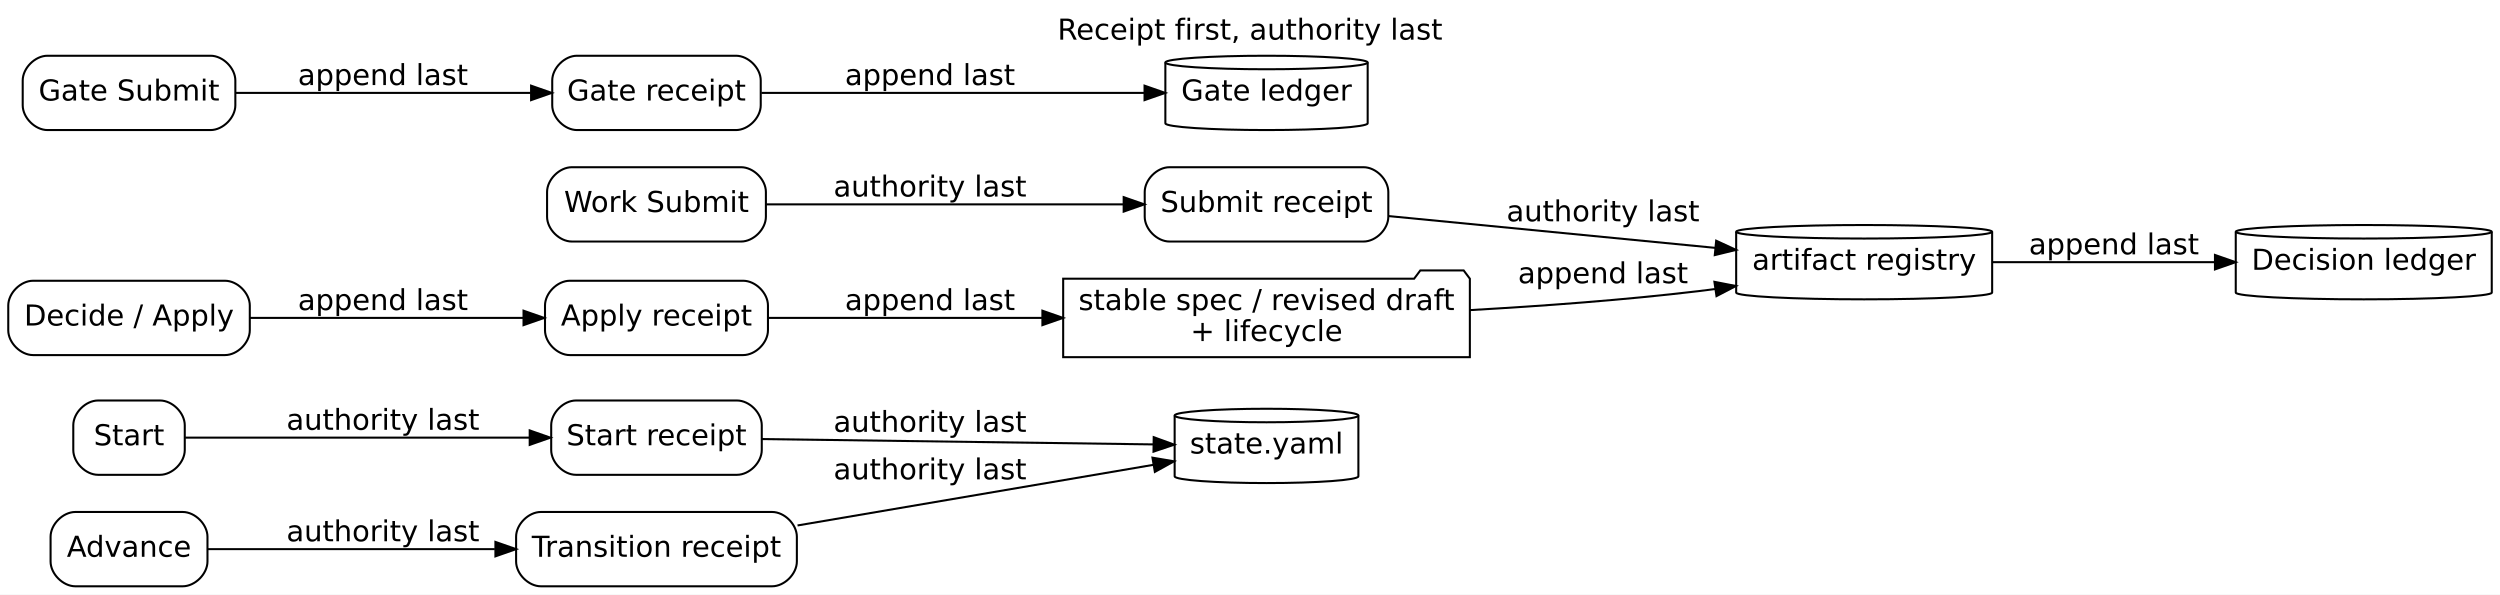
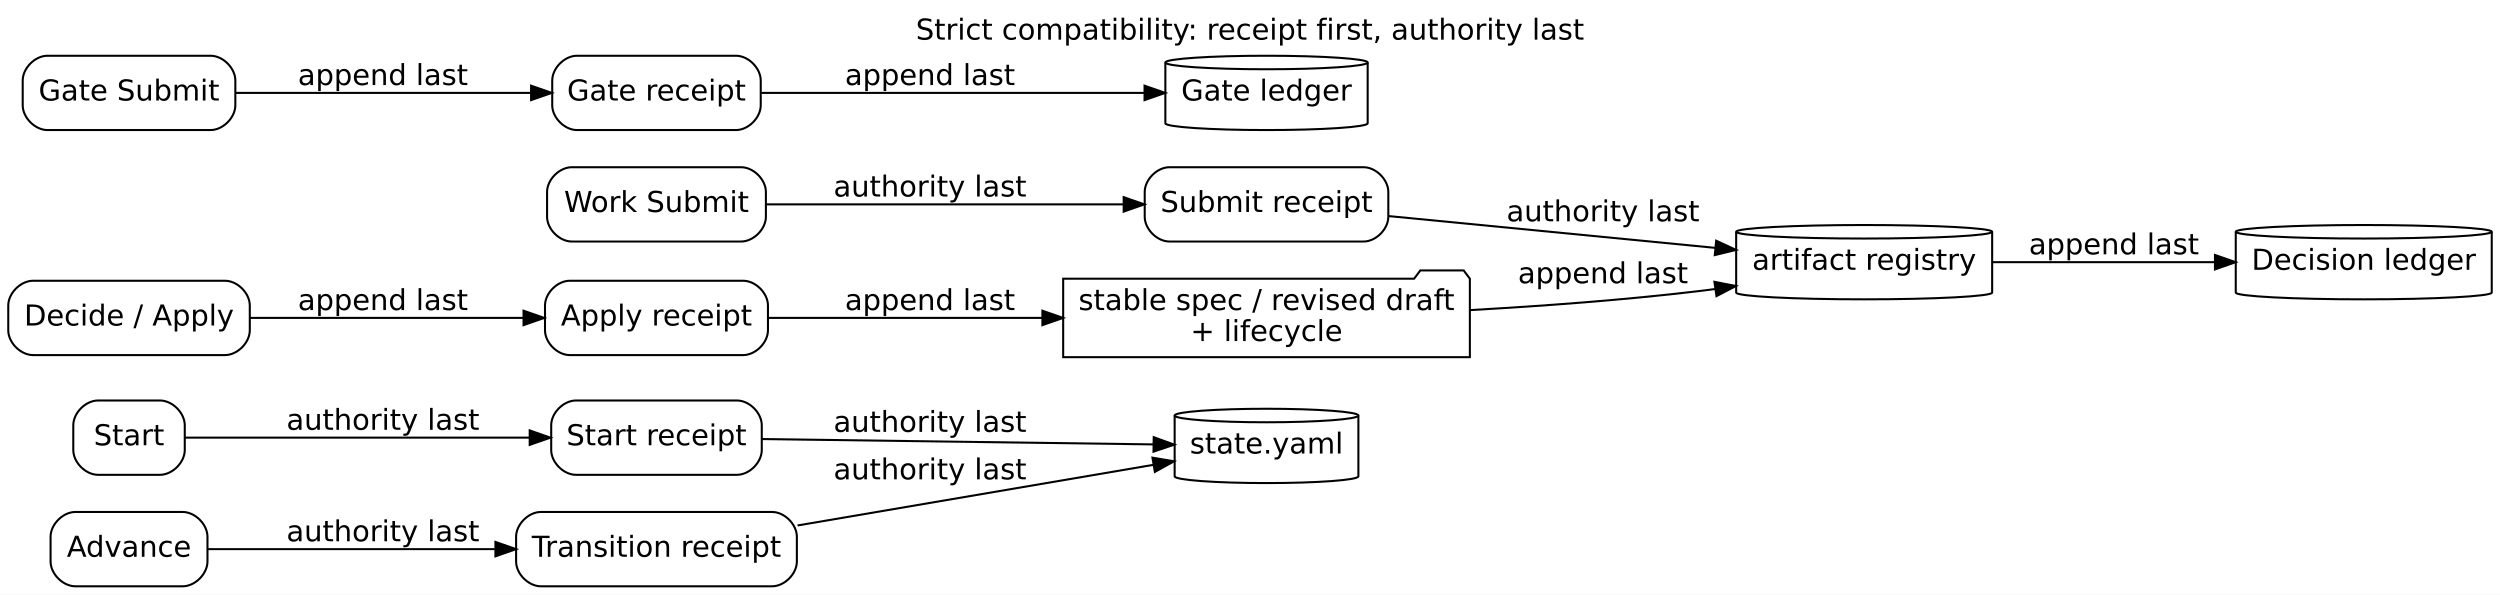
<svg xmlns="http://www.w3.org/2000/svg" width="1211pt" height="288pt" viewBox="0.00 0.00 1211.00 288.00">
  <g id="graph0" class="graph" transform="scale(1 1) rotate(0) translate(4 284)">
    <polygon fill="white" stroke="transparent" points="-4,4 -4,-284 1207,-284 1207,4 -4,4" />
-     <text text-anchor="middle" x="601.5" y="-264.8" font-family="DejaVu Sans" font-size="14.00">Receipt first, authority last</text>
+     <text text-anchor="middle" x="601.5" y="-264.8" font-family="DejaVu Sans" font-size="14.00">Strict compatibility: receipt first, authority last</text>
    <g id="node1" class="node">
      <path fill="none" stroke="black" d="M73.5,-90C73.5,-90 43.5,-90 43.5,-90 37.5,-90 31.5,-84 31.5,-78 31.5,-78 31.5,-66 31.5,-66 31.5,-60 37.5,-54 43.5,-54 43.5,-54 73.5,-54 73.5,-54 79.5,-54 85.5,-60 85.5,-66 85.5,-66 85.5,-78 85.5,-78 85.5,-84 79.5,-90 73.5,-90" />
      <text text-anchor="middle" x="58.5" y="-68.3" font-family="DejaVu Sans" font-size="14.00">Start</text>
    </g>
    <g id="node6" class="node">
      <path fill="none" stroke="black" d="M353,-90C353,-90 275,-90 275,-90 269,-90 263,-84 263,-78 263,-78 263,-66 263,-66 263,-60 269,-54 275,-54 275,-54 353,-54 353,-54 359,-54 365,-60 365,-66 365,-66 365,-78 365,-78 365,-84 359,-90 353,-90" />
      <text text-anchor="middle" x="314" y="-68.3" font-family="DejaVu Sans" font-size="14.00">Start receipt</text>
    </g>
    <g id="edge1" class="edge">
      <path fill="none" stroke="black" d="M85.67,-72C124.69,-72 199.2,-72 252.27,-72" />
      <polygon fill="black" stroke="black" points="252.59,-75.5 262.59,-72 252.59,-68.5 252.59,-75.5" />
      <text text-anchor="middle" x="181.5" y="-75.8" font-family="DejaVu Sans" font-size="14.00">authority last</text>
    </g>
    <g id="node2" class="node">
      <path fill="none" stroke="black" d="M355,-203C355,-203 273,-203 273,-203 267,-203 261,-197 261,-191 261,-191 261,-179 261,-179 261,-173 267,-167 273,-167 273,-167 355,-167 355,-167 361,-167 367,-173 367,-179 367,-179 367,-191 367,-191 367,-197 361,-203 355,-203" />
      <text text-anchor="middle" x="314" y="-181.3" font-family="DejaVu Sans" font-size="14.00">Work Submit</text>
    </g>
    <g id="node7" class="node">
      <path fill="none" stroke="black" d="M656.5,-203C656.5,-203 562.5,-203 562.5,-203 556.5,-203 550.5,-197 550.5,-191 550.5,-191 550.5,-179 550.5,-179 550.5,-173 556.5,-167 562.5,-167 562.5,-167 656.5,-167 656.5,-167 662.5,-167 668.5,-173 668.5,-179 668.5,-179 668.5,-191 668.5,-191 668.5,-197 662.5,-203 656.5,-203" />
      <text text-anchor="middle" x="609.5" y="-181.3" font-family="DejaVu Sans" font-size="14.00">Submit receipt</text>
    </g>
    <g id="edge3" class="edge">
      <path fill="none" stroke="black" d="M367.13,-185C415.32,-185 487.22,-185 540.02,-185" />
      <polygon fill="black" stroke="black" points="540.31,-188.5 550.31,-185 540.31,-181.5 540.31,-188.5" />
      <text text-anchor="middle" x="446.5" y="-188.8" font-family="DejaVu Sans" font-size="14.00">authority last</text>
    </g>
    <g id="node3" class="node">
      <path fill="none" stroke="black" d="M98,-257C98,-257 19,-257 19,-257 13,-257 7,-251 7,-245 7,-245 7,-233 7,-233 7,-227 13,-221 19,-221 19,-221 98,-221 98,-221 104,-221 110,-227 110,-233 110,-233 110,-245 110,-245 110,-251 104,-257 98,-257" />
      <text text-anchor="middle" x="58.5" y="-235.3" font-family="DejaVu Sans" font-size="14.00">Gate Submit</text>
    </g>
    <g id="node8" class="node">
      <path fill="none" stroke="black" d="M352.5,-257C352.5,-257 275.5,-257 275.5,-257 269.5,-257 263.5,-251 263.5,-245 263.5,-245 263.5,-233 263.5,-233 263.5,-227 269.5,-221 275.5,-221 275.5,-221 352.5,-221 352.5,-221 358.5,-221 364.5,-227 364.5,-233 364.5,-233 364.5,-245 364.5,-245 364.5,-251 358.5,-257 352.5,-257" />
      <text text-anchor="middle" x="314" y="-235.3" font-family="DejaVu Sans" font-size="14.00">Gate receipt</text>
    </g>
    <g id="edge5" class="edge">
      <path fill="none" stroke="black" d="M110.19,-239C151.39,-239 209.6,-239 253.1,-239" />
      <polygon fill="black" stroke="black" points="253.26,-242.5 263.26,-239 253.26,-235.5 253.26,-242.5" />
      <text text-anchor="middle" x="181.5" y="-242.8" font-family="DejaVu Sans" font-size="14.00">append last</text>
    </g>
    <g id="node4" class="node">
      <path fill="none" stroke="black" d="M84.5,-36C84.5,-36 32.5,-36 32.5,-36 26.5,-36 20.5,-30 20.5,-24 20.5,-24 20.5,-12 20.5,-12 20.5,-6 26.5,0 32.5,0 32.5,0 84.5,0 84.5,0 90.5,0 96.5,-6 96.5,-12 96.5,-12 96.5,-24 96.5,-24 96.5,-30 90.5,-36 84.5,-36" />
      <text text-anchor="middle" x="58.5" y="-14.3" font-family="DejaVu Sans" font-size="14.00">Advance</text>
    </g>
    <g id="node9" class="node">
      <path fill="none" stroke="black" d="M370,-36C370,-36 258,-36 258,-36 252,-36 246,-30 246,-24 246,-24 246,-12 246,-12 246,-6 252,0 258,0 258,0 370,0 370,0 376,0 382,-6 382,-12 382,-12 382,-24 382,-24 382,-30 376,-36 370,-36" />
      <text text-anchor="middle" x="314" y="-14.3" font-family="DejaVu Sans" font-size="14.00">Transition receipt</text>
    </g>
    <g id="edge7" class="edge">
      <path fill="none" stroke="black" d="M96.63,-18C133.01,-18 189.54,-18 235.7,-18" />
      <polygon fill="black" stroke="black" points="235.98,-21.5 245.98,-18 235.98,-14.5 235.98,-21.5" />
      <text text-anchor="middle" x="181.5" y="-21.8" font-family="DejaVu Sans" font-size="14.00">authority last</text>
    </g>
    <g id="node5" class="node">
      <path fill="none" stroke="black" d="M105,-148C105,-148 12,-148 12,-148 6,-148 0,-142 0,-136 0,-136 0,-124 0,-124 0,-118 6,-112 12,-112 12,-112 105,-112 105,-112 111,-112 117,-118 117,-124 117,-124 117,-136 117,-136 117,-142 111,-148 105,-148" />
      <text text-anchor="middle" x="58.5" y="-126.3" font-family="DejaVu Sans" font-size="14.00">Decide / Apply</text>
    </g>
    <g id="node10" class="node">
      <path fill="none" stroke="black" d="M356,-148C356,-148 272,-148 272,-148 266,-148 260,-142 260,-136 260,-136 260,-124 260,-124 260,-118 266,-112 272,-112 272,-112 356,-112 356,-112 362,-112 368,-118 368,-124 368,-124 368,-136 368,-136 368,-142 362,-148 356,-148" />
      <text text-anchor="middle" x="314" y="-126.3" font-family="DejaVu Sans" font-size="14.00">Apply receipt</text>
    </g>
    <g id="edge9" class="edge">
      <path fill="none" stroke="black" d="M117.02,-130C156.48,-130 208.85,-130 249.53,-130" />
      <polygon fill="black" stroke="black" points="249.6,-133.5 259.6,-130 249.6,-126.5 249.6,-133.5" />
      <text text-anchor="middle" x="181.5" y="-133.8" font-family="DejaVu Sans" font-size="14.00">append last</text>
    </g>
    <g id="node11" class="node">
      <path fill="none" stroke="black" d="M654,-82.73C654,-84.53 634.05,-86 609.5,-86 584.95,-86 565,-84.53 565,-82.73 565,-82.73 565,-53.27 565,-53.27 565,-51.47 584.95,-50 609.5,-50 634.05,-50 654,-51.47 654,-53.27 654,-53.27 654,-82.73 654,-82.73" />
      <path fill="none" stroke="black" d="M654,-82.73C654,-80.92 634.05,-79.45 609.5,-79.45 584.95,-79.45 565,-80.92 565,-82.73" />
      <text text-anchor="middle" x="609.5" y="-64.3" font-family="DejaVu Sans" font-size="14.00">state.yaml</text>
    </g>
    <g id="edge2" class="edge">
      <path fill="none" stroke="black" d="M365.12,-71.32C417.88,-70.6 500.63,-69.47 554.72,-68.73" />
      <polygon fill="black" stroke="black" points="554.86,-72.23 564.81,-68.6 554.76,-65.23 554.86,-72.23" />
      <text text-anchor="middle" x="446.5" y="-74.8" font-family="DejaVu Sans" font-size="14.00">authority last</text>
    </g>
    <g id="node12" class="node">
      <path fill="none" stroke="black" d="M961,-171.73C961,-173.53 933.21,-175 899,-175 864.79,-175 837,-173.53 837,-171.73 837,-171.73 837,-142.27 837,-142.27 837,-140.47 864.79,-139 899,-139 933.21,-139 961,-140.47 961,-142.27 961,-142.27 961,-171.73 961,-171.73" />
      <path fill="none" stroke="black" d="M961,-171.73C961,-169.92 933.21,-168.45 899,-168.45 864.79,-168.45 837,-169.92 837,-171.73" />
      <text text-anchor="middle" x="899" y="-153.3" font-family="DejaVu Sans" font-size="14.00">artifact registry</text>
    </g>
    <g id="edge4" class="edge">
      <path fill="none" stroke="black" d="M668.68,-179.33C714.33,-174.89 778.08,-168.68 826.78,-163.94" />
      <polygon fill="black" stroke="black" points="827.32,-167.4 836.93,-162.95 826.64,-160.43 827.32,-167.4" />
      <text text-anchor="middle" x="772.5" y="-176.8" font-family="DejaVu Sans" font-size="14.00">authority last</text>
    </g>
    <g id="node13" class="node">
      <path fill="none" stroke="black" d="M658.5,-253.73C658.5,-255.53 636.54,-257 609.5,-257 582.46,-257 560.5,-255.53 560.5,-253.73 560.5,-253.73 560.5,-224.27 560.5,-224.27 560.5,-222.47 582.46,-221 609.5,-221 636.54,-221 658.5,-222.47 658.5,-224.27 658.5,-224.27 658.5,-253.73 658.5,-253.73" />
      <path fill="none" stroke="black" d="M658.5,-253.73C658.5,-251.92 636.54,-250.45 609.5,-250.45 582.46,-250.45 560.5,-251.92 560.5,-253.73" />
      <text text-anchor="middle" x="609.5" y="-235.3" font-family="DejaVu Sans" font-size="14.00">Gate ledger</text>
    </g>
    <g id="edge6" class="edge">
      <path fill="none" stroke="black" d="M364.79,-239C416.11,-239 496.06,-239 550.27,-239" />
      <polygon fill="black" stroke="black" points="550.42,-242.5 560.42,-239 550.42,-235.5 550.42,-242.5" />
      <text text-anchor="middle" x="446.5" y="-242.8" font-family="DejaVu Sans" font-size="14.00">append last</text>
    </g>
    <g id="edge8" class="edge">
      <path fill="none" stroke="black" d="M382.33,-29.47C434.63,-38.38 506.19,-50.57 554.7,-58.84" />
      <polygon fill="black" stroke="black" points="554.25,-62.31 564.69,-60.54 555.42,-55.41 554.25,-62.31" />
      <text text-anchor="middle" x="446.5" y="-51.8" font-family="DejaVu Sans" font-size="14.00">authority last</text>
    </g>
    <g id="node15" class="node">
      <polygon fill="none" stroke="black" points="708,-149 705,-153 684,-153 681,-149 511,-149 511,-111 708,-111 708,-149" />
      <text text-anchor="middle" x="609.5" y="-133.8" font-family="DejaVu Sans" font-size="14.00">stable spec / revised draft</text>
      <text text-anchor="middle" x="609.5" y="-118.8" font-family="DejaVu Sans" font-size="14.00">+ lifecycle</text>
    </g>
    <g id="edge10" class="edge">
      <path fill="none" stroke="black" d="M368.15,-130C405.09,-130 455.6,-130 500.79,-130" />
      <polygon fill="black" stroke="black" points="500.94,-133.5 510.94,-130 500.94,-126.5 500.94,-133.5" />
      <text text-anchor="middle" x="446.5" y="-133.8" font-family="DejaVu Sans" font-size="14.00">append last</text>
    </g>
    <g id="node14" class="node">
      <path fill="none" stroke="black" d="M1203,-171.73C1203,-173.53 1175.21,-175 1141,-175 1106.79,-175 1079,-173.53 1079,-171.73 1079,-171.73 1079,-142.27 1079,-142.27 1079,-140.47 1106.79,-139 1141,-139 1175.21,-139 1203,-140.47 1203,-142.27 1203,-142.27 1203,-171.73 1203,-171.73" />
      <path fill="none" stroke="black" d="M1203,-171.73C1203,-169.92 1175.21,-168.45 1141,-168.45 1106.79,-168.45 1079,-169.92 1079,-171.73" />
      <text text-anchor="middle" x="1141" y="-153.3" font-family="DejaVu Sans" font-size="14.00">Decision ledger</text>
    </g>
    <g id="edge12" class="edge">
      <path fill="none" stroke="black" d="M961.18,-157C993.91,-157 1034.38,-157 1068.54,-157" />
      <polygon fill="black" stroke="black" points="1068.93,-160.5 1078.93,-157 1068.93,-153.5 1068.93,-160.5" />
      <text text-anchor="middle" x="1020" y="-160.8" font-family="DejaVu Sans" font-size="14.00">append last</text>
    </g>
    <g id="edge11" class="edge">
      <path fill="none" stroke="black" d="M708.03,-133.79C743.1,-135.76 782.9,-138.69 819,-143 821.54,-143.3 824.12,-143.64 826.73,-143.99" />
      <polygon fill="black" stroke="black" points="826.46,-147.49 836.86,-145.46 827.47,-140.56 826.46,-147.49" />
      <text text-anchor="middle" x="772.5" y="-146.8" font-family="DejaVu Sans" font-size="14.00">append last</text>
    </g>
  </g>
</svg>
